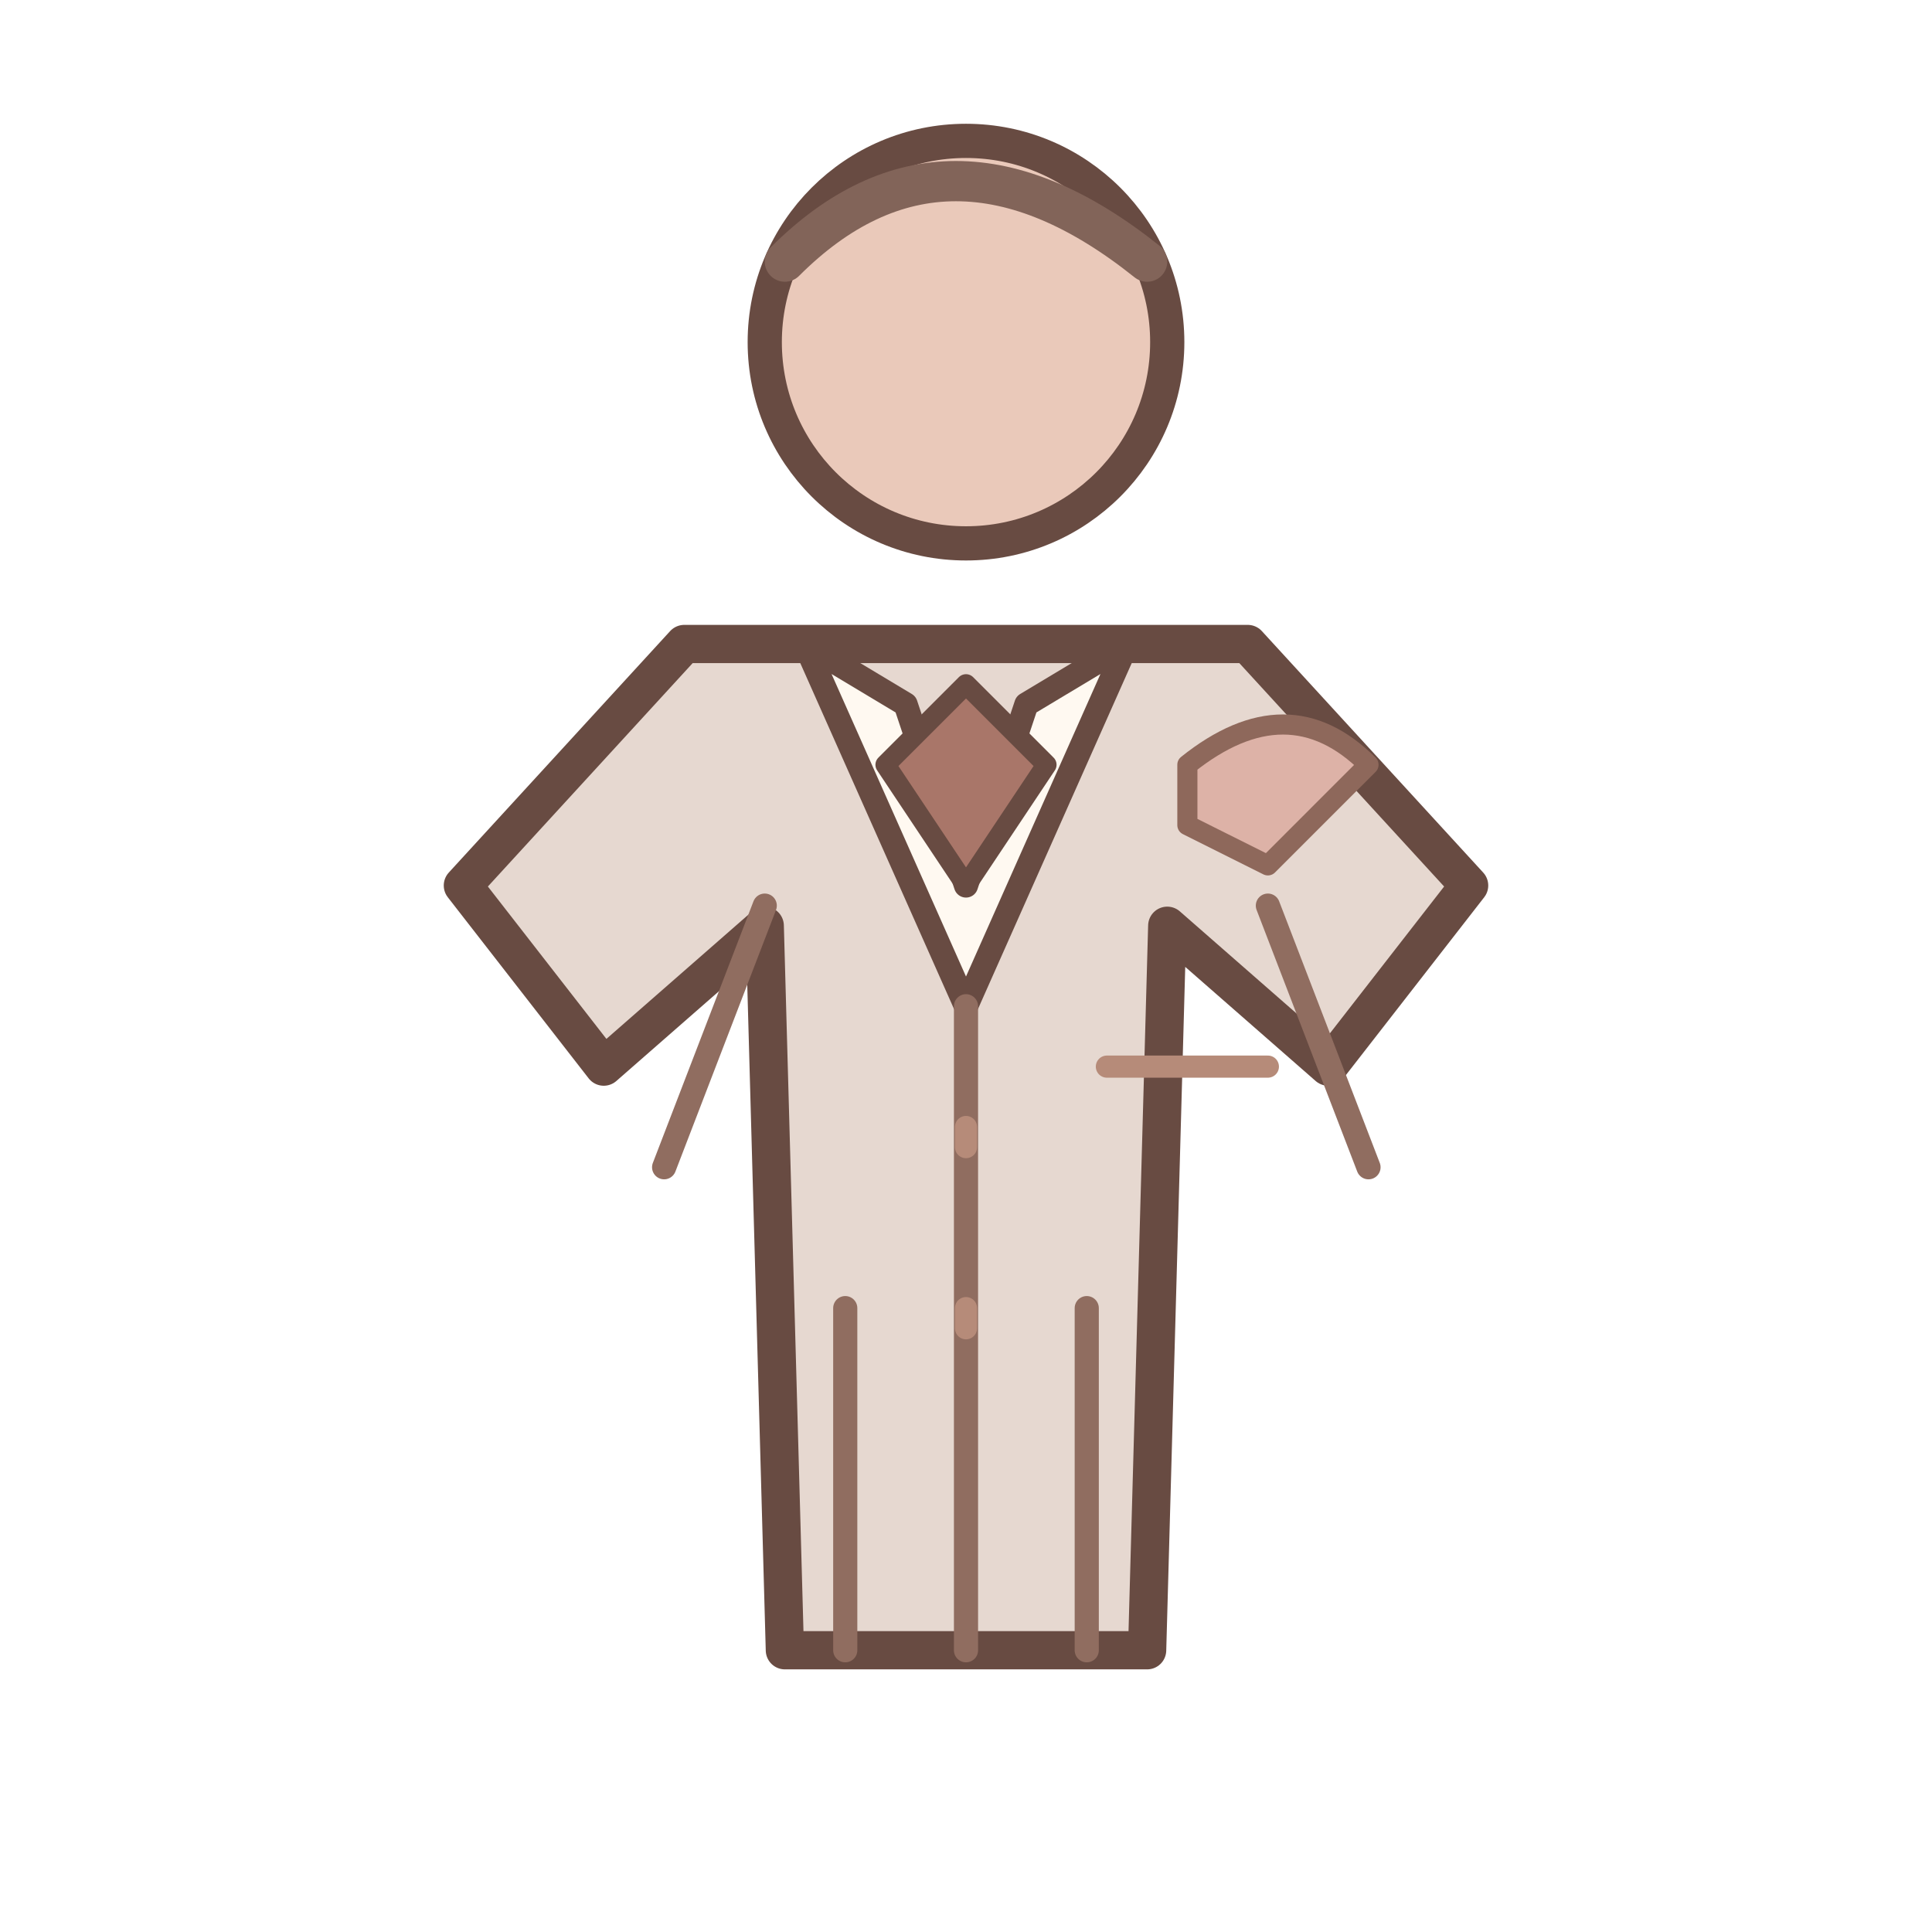
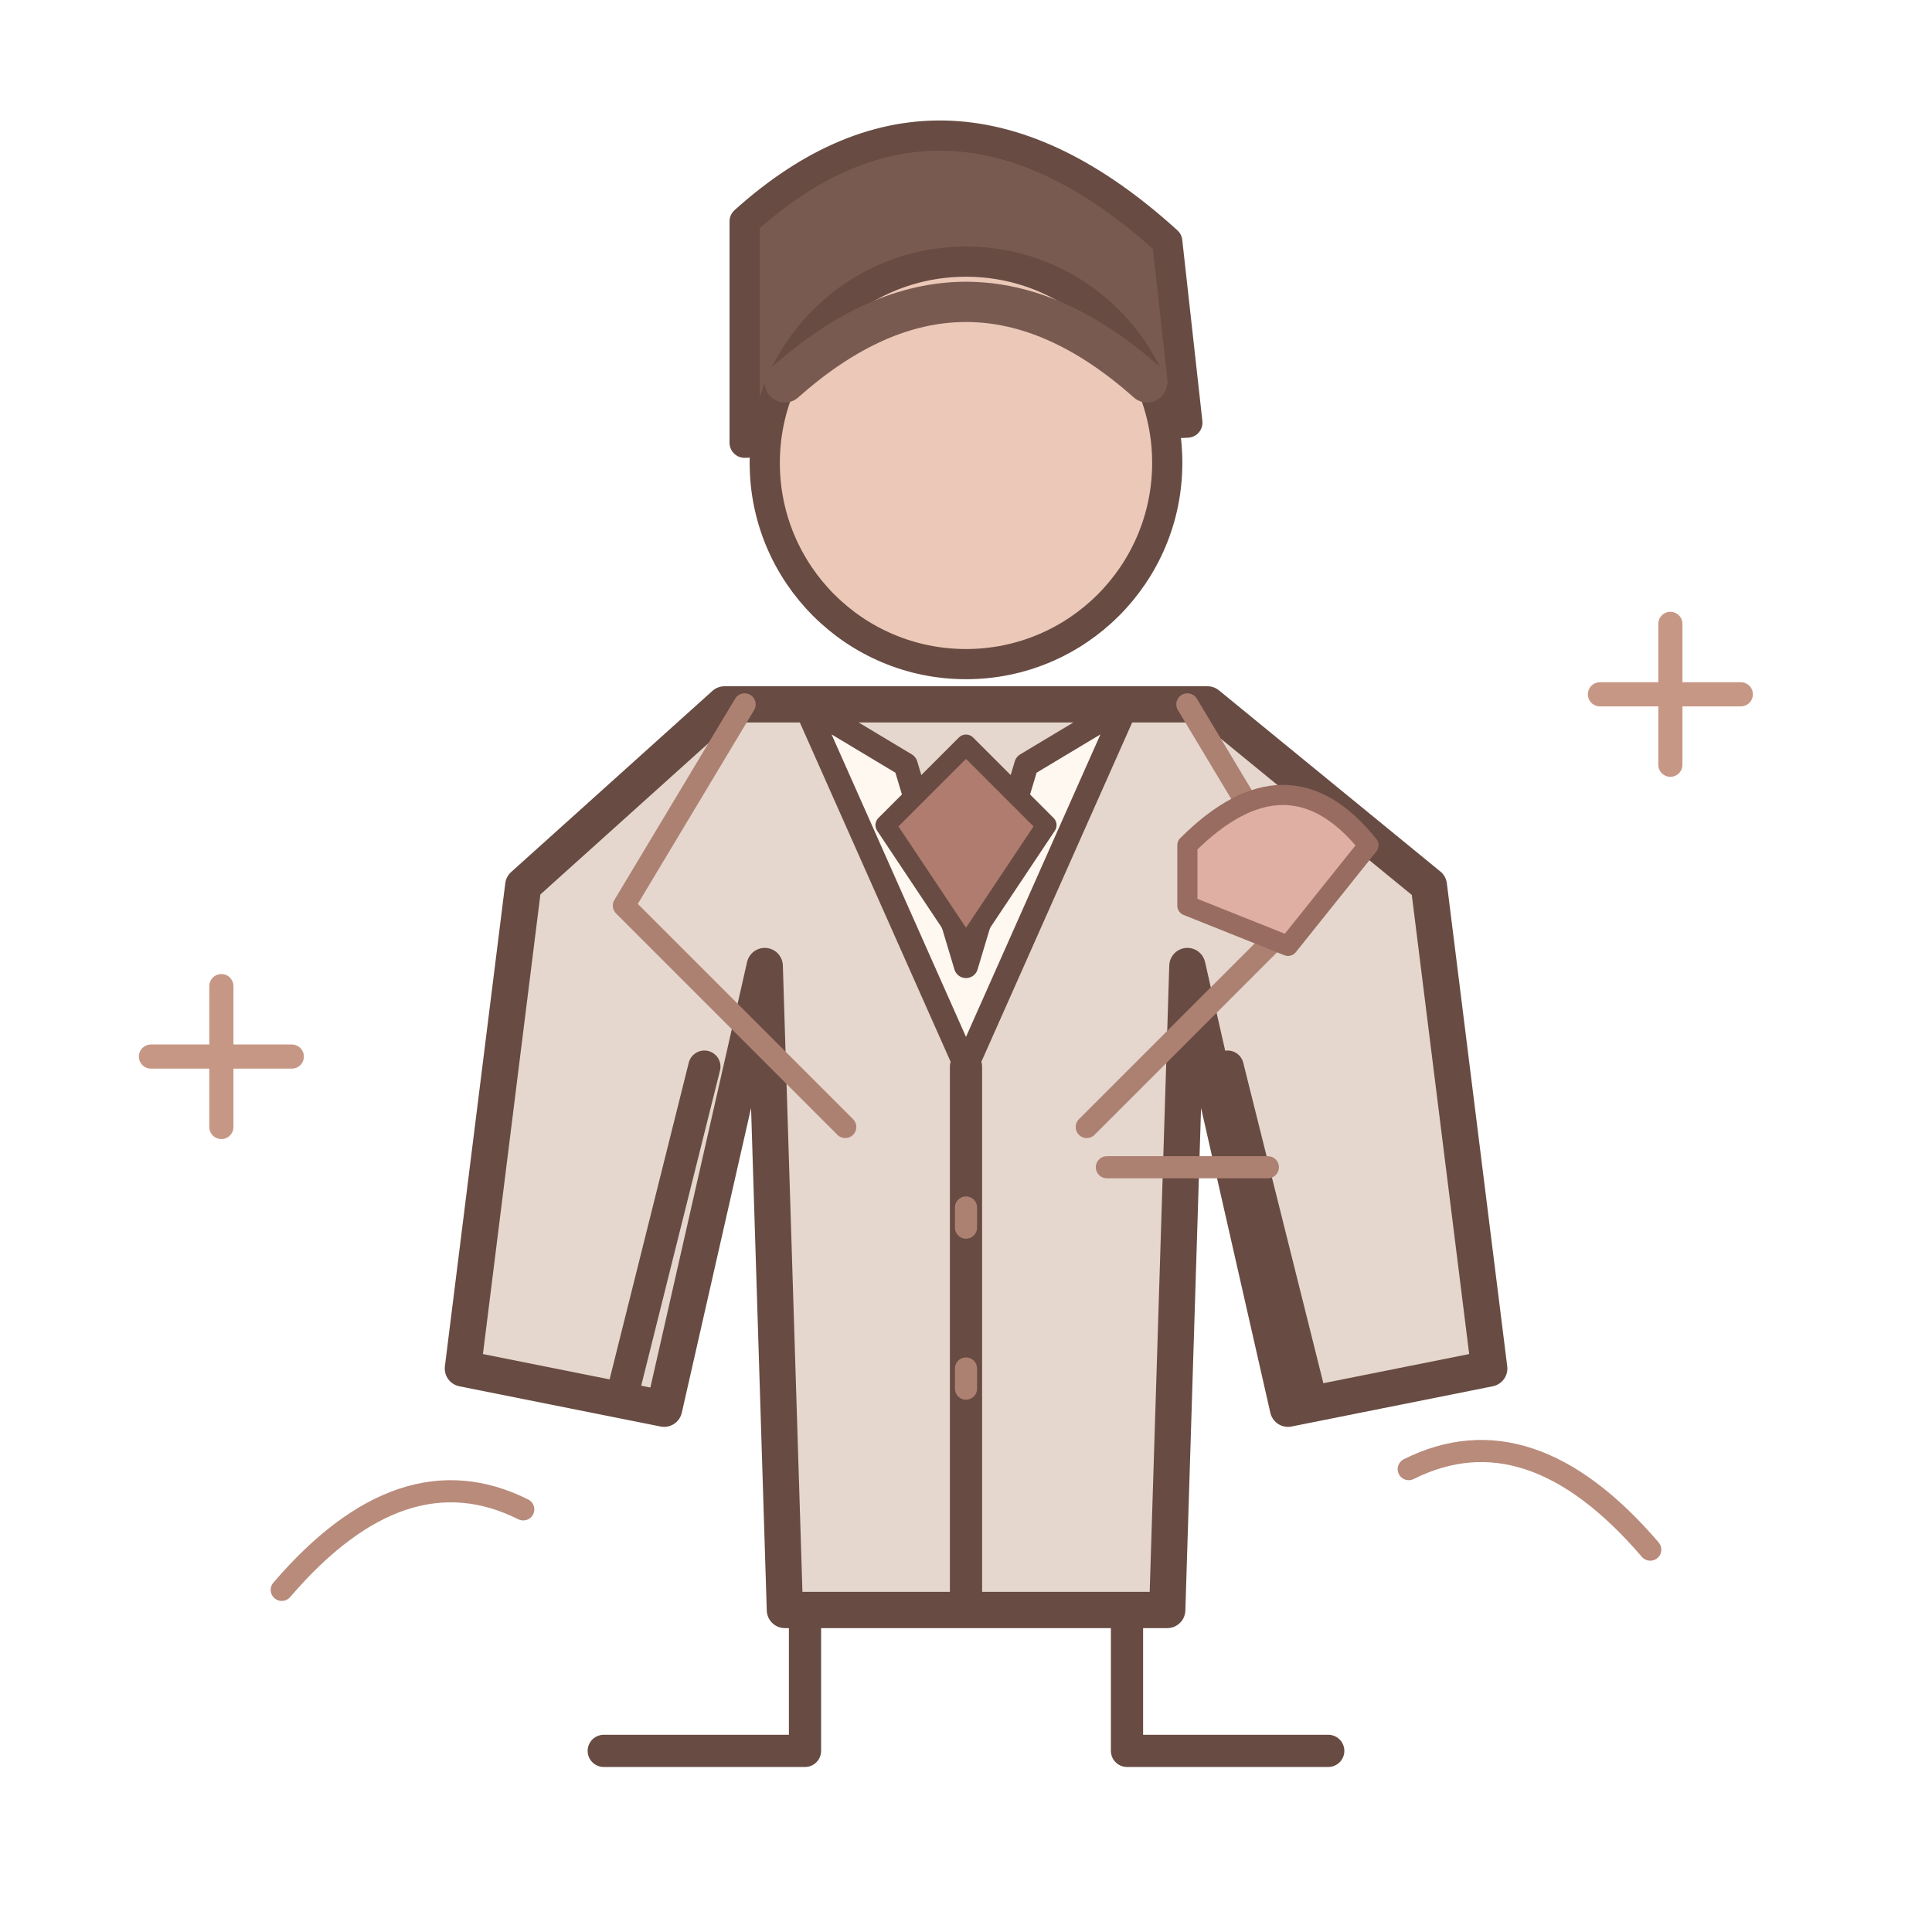
<svg xmlns="http://www.w3.org/2000/svg" viewBox="0 0 96 96" fill="none" stroke-linecap="round" stroke-linejoin="round">
-   <circle cx="48" cy="17" r="10" fill="#EAC9BA" stroke="#684B42" stroke-width="1.7" />
-   <path d="M39 13q8-8 18 0" stroke="#826459" stroke-width="2" />
-   <path d="M34 32h28l11 12-7 9-8-7-1 36H39l-1-36-8 7-7-9z" fill="#E6D8D0" stroke="#684B42" stroke-width="1.9" />
-   <path d="M40 32l8 18 8-18-5 3-3 9-3-9z" fill="#FFF9F1" stroke="#684B42" stroke-width="1.2" />
-   <path d="M44 38l4 6 4-6-4-4z" fill="#A97669" stroke="#684B42" stroke-width="1" />
-   <path d="M48 50v32M38 45l-5 13m30-13 5 13M42 65v17m12-17v17" stroke="#906D60" stroke-width="1.2" />
-   <path d="M55 53h8m-15 3v1m0 8v1" stroke="#B68B79" stroke-width="1.1" />
-   <path d="M59 38q5-4 9 0l-5 5-4-2z" fill="#DDB2A7" stroke="#8E685B" stroke-width="1" />
+   <path d="M37 11q10-9 21 1l1 9-22 1z" fill="#795A50" stroke="#684B42" stroke-width="1.5" />
+   <circle cx="48" cy="23" r="10" fill="#EBC8B8" stroke="#684B42" stroke-width="1.5" />
+   <path d="M39 19q9-8 18 0" stroke="#795A50" stroke-width="2" />
+   <path d="M36 35l-10 9-3 24 10 2 5-22 1 32h19l1-32 5 22 10-2-3-24-11-9z" fill="#E5D7CE" stroke="#684B42" stroke-width="1.8" />
+   <path d="M40 35l8 18 8-18-5 3-3 10-3-10z" fill="#FFF8F1" stroke="#684B42" stroke-width="1.2" />
+   <path d="M44 41l4 6 4-6-4-4z" fill="#B07C6F" stroke="#684B42" stroke-width="1" />
+   <path d="M48 53v27M35 53l-4 16m30-16 4 16M40 80v7h-10m26-7v7h10" stroke="#684B42" stroke-width="1.6" />
+   <path d="M37 35l-6 10 11 11m17-21 6 10-11 11M55 58h8M48 60v1m0 7v1" stroke="#AD8172" stroke-width="1.1" />
+   <path d="M59 42q5-5 9 0l-4 5-5-2z" fill="#DFAFA3" stroke="#986C60" stroke-width="1" />
+   <path d="M11 49v7m-3.5-3.5h7M83 31v7m-3.5-3.5h7" stroke="#C79785" stroke-width="1.2" />
+   <path d="M14 79q6-7 12-4m56 2q-6-7-12-4" stroke="#B98B7B" stroke-width="1.1" />
</svg>
